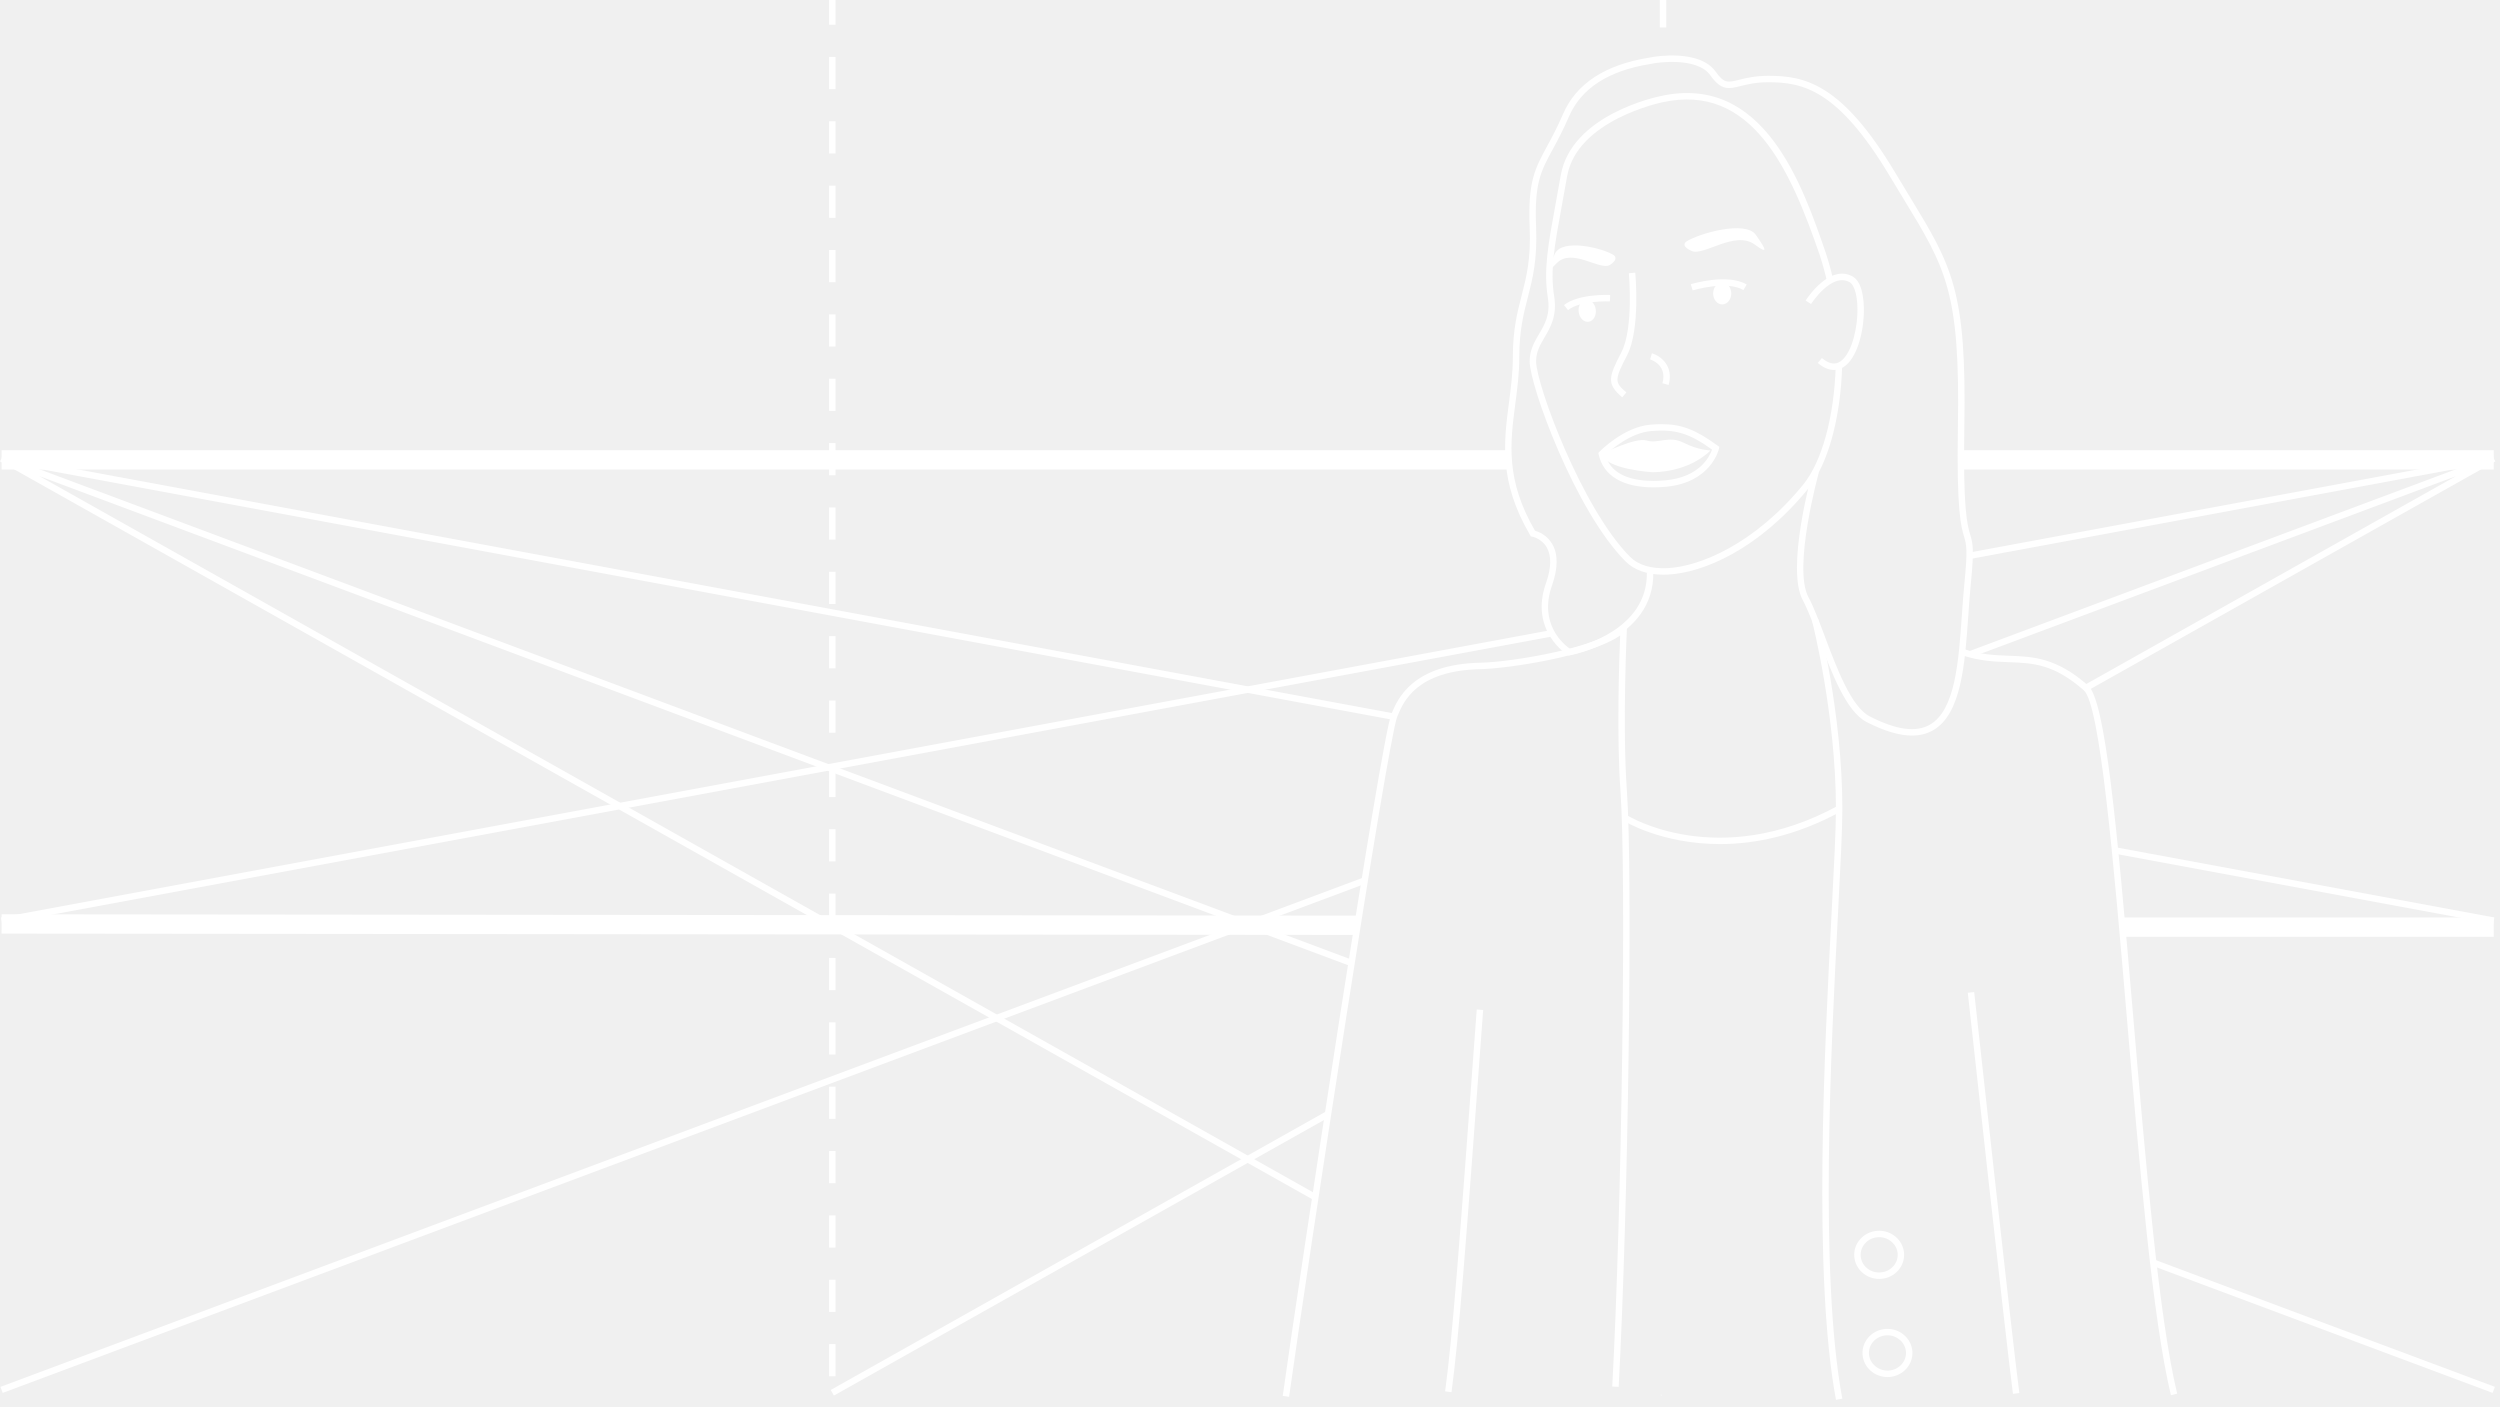
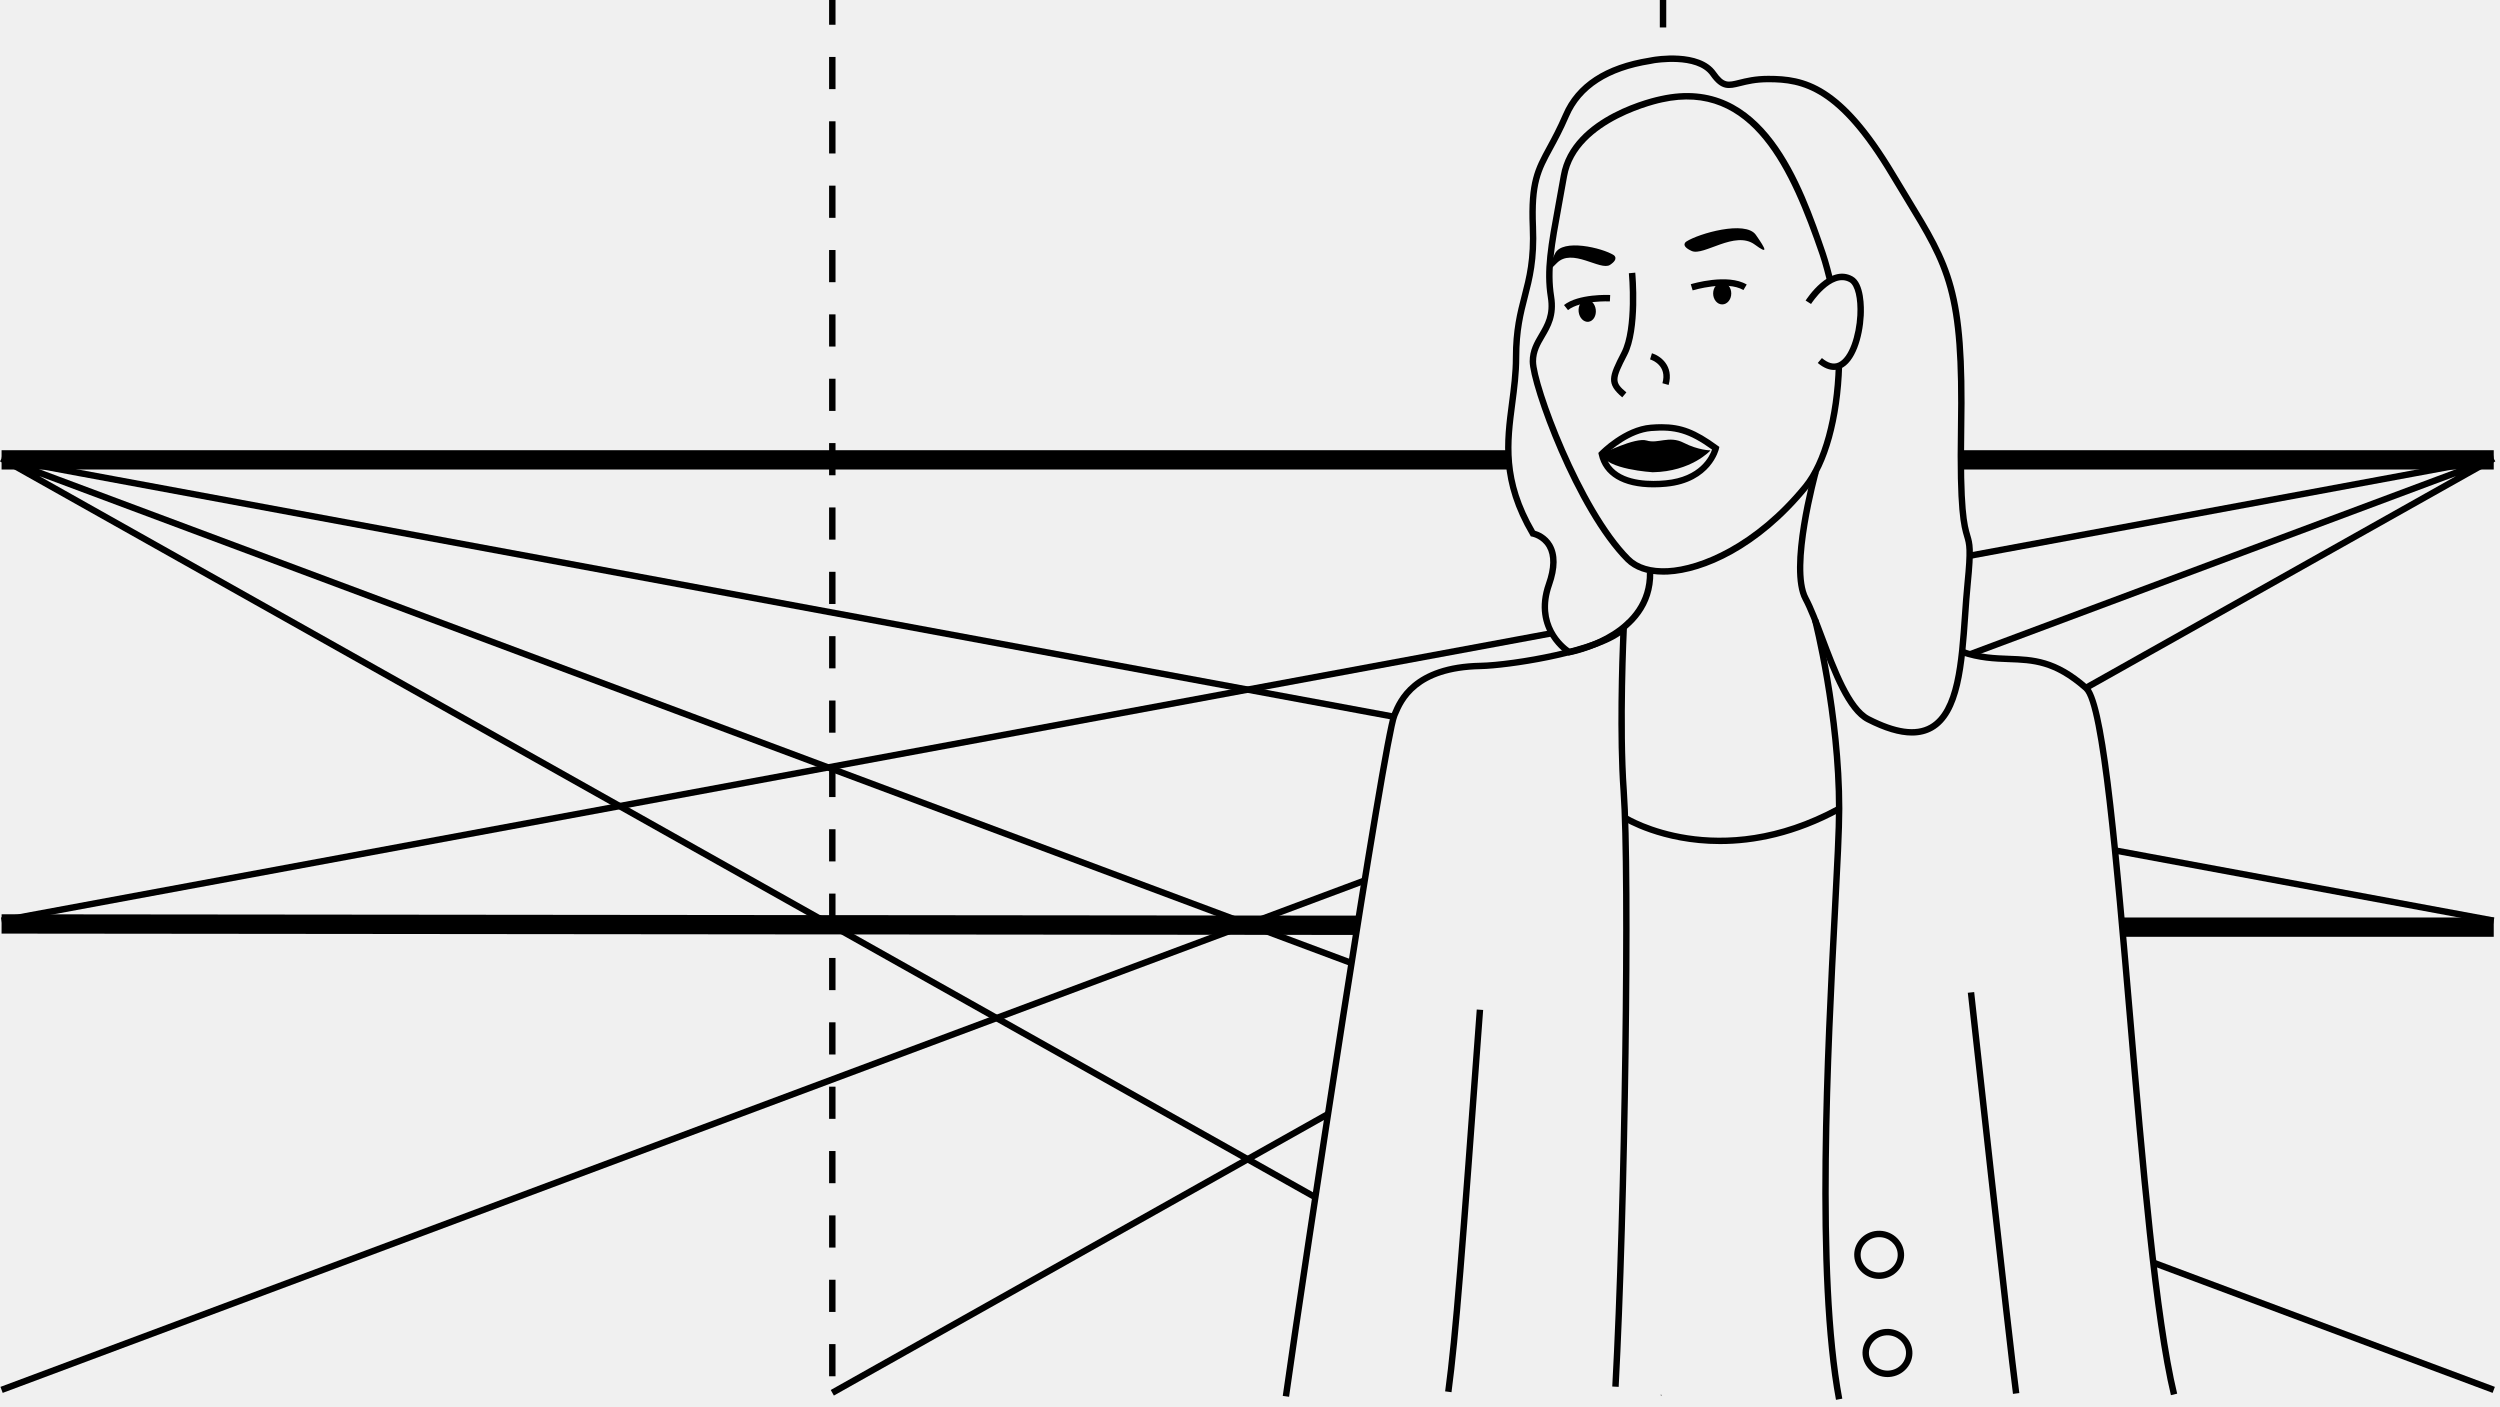
<svg xmlns="http://www.w3.org/2000/svg" version="1.1" id="Layer_3" x="0px" y="0px" width="800px" height="450px" viewBox="0 0 800 450" enable-background="new 0 0 800 450" xml:space="preserve">
  <g>
    <g>
-       <path fill="#FFFFFF" d="M265.307,430.112h2.06v10.297h-2.06V430.112z M265.307,409.519h2.06v10.3h-2.06V409.519z M265.307,388.925    h2.06v10.297h-2.06V388.925z M265.307,368.329h2.06v10.297h-2.06V368.329z M265.307,347.735h2.06v10.295h-2.06V347.735z     M265.307,327.14h2.06v10.3h-2.06V327.14z M265.307,306.546h2.06v10.297h-2.06V306.546z M265.307,285.95h2.06v10.297h-2.06V285.95    z M265.307,265.355h2.06v10.297h-2.06V265.355z M265.307,244.761h2.06v10.298h-2.06V244.761z M265.307,224.167h2.06v10.297h-2.06    V224.167z M265.307,203.571h2.06v10.299h-2.06V203.571z M265.307,182.978h2.06v10.297h-2.06V182.978z M265.307,162.384h2.06    v10.297h-2.06V162.384z M265.307,141.788h2.06v10.297h-2.06V141.788z M265.307,121.194h2.06v10.297h-2.06V121.194z     M265.307,100.599h2.06v10.297h-2.06V100.599z M265.307,80.005h2.06v10.297h-2.06V80.005z M265.307,59.409h2.06v10.299h-2.06    V59.409z M265.307,38.815h2.06v10.297h-2.06V38.815z M265.307,18.222h2.06v10.297h-2.06V18.222z M265.307-2.374h2.06V7.923h-2.06    V-2.374z" />
-       <rect x="531.139" y="-1.511" fill="#FFFFFF" width="2.062" height="10.297" />
-       <polygon fill="#FFFFFF" points="434.297,299.182 434.312,293.003 0.516,292.571 0.499,298.751   " />
-       <rect x="679.176" y="293.598" fill="#FFFFFF" width="118.822" height="6.178" />
-       <rect x="0.505" y="144.067" fill="#FFFFFF" width="482.146" height="6.18" />
-       <rect x="627.582" y="144.067" fill="#FFFFFF" width="170.416" height="6.18" />
+       <path fill="#000000" d="M265.307,430.112h2.06v10.297h-2.06V430.112z M265.307,409.519h2.06v10.3h-2.06V409.519z M265.307,388.925    h2.06v10.297h-2.06V388.925z M265.307,368.329h2.06v10.297h-2.06V368.329z M265.307,347.735h2.06v10.295h-2.06V347.735z     M265.307,327.14h2.06v10.3h-2.06V327.14z M265.307,306.546h2.06v10.297h-2.06V306.546z M265.307,285.95h2.06v10.297h-2.06V285.95    z M265.307,265.355h2.06v10.297h-2.06V265.355z M265.307,244.761h2.06v10.298h-2.06V244.761z M265.307,224.167h2.06v10.297h-2.06    V224.167z M265.307,203.571h2.06v10.299h-2.06V203.571z M265.307,182.978h2.06v10.297h-2.06V182.978z M265.307,162.384h2.06    v10.297h-2.06V162.384z M265.307,141.788h2.06v10.297h-2.06V141.788z M265.307,121.194h2.06v10.297h-2.06V121.194z     M265.307,100.599h2.06v10.297h-2.06V100.599z M265.307,80.005h2.06v10.297h-2.06V80.005z M265.307,59.409h2.06v10.299h-2.06    V59.409z M265.307,38.815h2.06v10.297h-2.06V38.815z M265.307,18.222h2.06v10.297h-2.06V18.222z M265.307-2.374h2.06V7.923h-2.06    V-2.374z" />
+       <rect x="531.139" y="-1.511" fill="#000000" width="2.062" height="10.297" />
+       <polygon fill="#000000" points="434.297,299.182 434.312,293.003 0.516,292.571 0.499,298.751   " />
+       <rect x="679.176" y="293.598" fill="#000000" width="118.822" height="6.178" />
+       <rect x="0.505" y="144.067" fill="#000000" width="482.146" height="6.18" />
+       <rect x="627.582" y="144.067" fill="#000000" width="170.416" height="6.18" />
    </g>
    <g>
-       <path fill="#FFFFFF" d="M550.383,270.104c10.91,0,24.119-2.498,38.635-10.39l-0.981-1.812c-38.347,20.841-67.09,3.181-67.375,3    l-1.104,1.738C519.744,262.761,531.688,270.104,550.383,270.104z" />
-       <path fill="#FFFFFF" d="M464.482,445.505c2.434-18.262,4.366-43.932,10.131-122.317l-2.058-0.148    c-5.754,78.344-7.688,103.994-10.114,122.195L464.482,445.505z" />
-       <path fill="#FFFFFF" d="M412.508,446.976c5.998-42.893,31.551-210.436,34.627-217.676l0.178-0.428    c1.802-4.291,6.009-14.342,26.494-14.742c8.439-0.166,35.037-4.082,44.642-10.77c-0.312,7.621-1.154,32.316,0.104,49.833    c1.91,26.646,0.437,133.472-2.633,190.497l2.057,0.108c3.068-57.084,4.544-164.051,2.628-190.756    c-1.486-20.721-0.013-51.604,0.006-51.912l0.133-2.746l-1.904,1.98c-6.486,6.748-34.836,11.502-45.063,11.703    c-21.83,0.428-26.568,11.744-28.354,16.006l-0.176,0.418c-3.353,7.881-29.543,180.777-34.771,218.193L412.508,446.976z" />
-       <path fill="#FFFFFF" d="M644.15,446.048l2.039-0.271c-2.229-16.724-14.33-127.203-14.449-128.316l-2.047,0.223    C629.812,318.794,641.916,429.302,644.15,446.048z" />
-       <path fill="#FFFFFF" d="M694.691,446.456l2.004-0.482c-5.853-24.303-10.049-73.571-14.115-121.225    c-5.318-62.383-8.943-100.605-14.404-105.4c-10.188-8.947-17.531-9.221-25.301-9.51c-4.492-0.166-9.137-0.338-14.674-2.217    l-0.664,1.951c5.824,1.975,10.623,2.152,15.26,2.324c7.715,0.285,14.381,0.533,24.021,8.998    c5.231,4.594,9.545,55.145,13.713,104.027C684.598,372.649,688.809,422.003,694.691,446.456z" />
-       <path fill="#FFFFFF" d="M587.514,447.948l2.023-0.379c-7.381-39.615-3.613-112.23-1.357-155.617    c0.771-14.806,1.375-26.498,1.375-33.144c0-30.444-7.623-60.33-7.701-60.626l-1.991,0.516c0.073,0.295,7.637,29.936,7.637,60.11    c0,6.592-0.604,18.26-1.373,33.033C583.865,335.323,580.084,408.093,587.514,447.948z" />
-       <path fill="#FFFFFF" d="M611.822,235.382c2.514,0,4.733-0.555,6.699-1.659c9.131-5.154,10.25-21.216,11.334-36.747    c0.233-3.381,0.479-6.879,0.803-10.119c1.131-11.295,0.645-12.936-0.162-15.65c-0.941-3.166-2.361-7.949-1.91-34.432    c0.756-43.92-3.865-51.506-17.584-74.031c-1.406-2.303-2.902-4.764-4.498-7.436c-17.145-28.676-29.006-31.049-40.635-31.049    c-4.26,0-7.219,0.738-9.383,1.279c-3.601,0.895-4.799,1.195-7.441-2.562c-5.137-7.34-19.592-4.834-20.201-4.727    c-0.278,0.076-0.594,0.121-1.043,0.191c-14.137,2.248-23.434,8.322-27.629,18.057c-1.918,4.441-3.637,7.598-5.146,10.381    c-3.826,7.035-6.14,11.281-5.531,25.779c0.432,10.283-1.037,15.965-2.588,21.979c-1.375,5.33-2.8,10.844-2.8,19.719    c0,5.033-0.635,9.871-1.245,14.549c-1.621,12.389-3.304,25.201,6.771,42.332l0.238,0.408l0.467,0.084    c0.023,0.004,2.986,0.598,4.617,3.43c1.562,2.717,1.475,6.584-0.256,11.496c-5.365,15.215,6.807,22.85,6.93,22.924l0.332,0.203    l0.383-0.068c0.271-0.047,27.021-5.01,26.713-26.488l-2.059,0.029c0.262,18.379-21.416,23.674-24.619,24.354    c-1.812-1.258-10.121-7.838-5.736-20.268c1.947-5.525,1.976-9.98,0.078-13.246c-1.694-2.918-4.424-3.959-5.528-4.272    c-9.476-16.328-7.927-28.146-6.287-40.648c0.621-4.744,1.264-9.65,1.264-14.816c0-8.615,1.387-13.998,2.73-19.205    c1.521-5.895,3.096-11.99,2.647-22.58c-0.578-13.928,1.506-17.756,5.285-24.709c1.533-2.822,3.275-6.021,5.23-10.551    c3.896-9.043,12.666-14.707,26.061-16.836c0.648-0.104,1.076-0.184,1.238-0.238l0,0c0.069-0.002,13.629-2.32,17.996,3.92    c3.457,4.918,5.905,4.307,9.627,3.379c2.174-0.543,4.879-1.219,8.885-1.219c11.014,0,22.277,2.299,38.865,30.045    c1.6,2.68,3.102,5.145,4.51,7.453c13.486,22.143,18.027,29.602,17.283,72.924c-0.455,26.799,1.02,31.766,1.994,35.053    c0.733,2.473,1.178,3.967,0.088,14.859c-0.326,3.271-0.572,6.783-0.81,10.18c-1.047,14.988-2.129,30.488-10.293,35.097    c-4.467,2.521-10.756,1.637-19.227-2.705c-5.854-3.007-10.521-15.423-14.273-25.396c-1.846-4.914-3.59-9.553-5.309-12.756    c-5.06-9.418,3.246-39.564,3.328-39.867l-1.982-0.553c-0.354,1.271-8.604,31.25-3.16,41.395c1.652,3.082,3.375,7.66,5.197,12.504    c4.076,10.848,8.695,23.141,15.256,26.51C602.977,233.941,607.773,235.382,611.822,235.382z" />
-       <path fill="#FFFFFF" d="M532.293,183.896c0.475,0.002,0.955-0.012,1.445-0.035c11.313-0.564,29.041-8.07,44.854-27.447    c6.314-7.738,10.394-22.445,10.908-39.338l-2.059-0.064c-0.504,16.457-4.408,30.699-10.445,38.1    c-15.402,18.877-32.984,26.176-43.361,26.693c-5.242,0.258-9.385-0.98-11.985-3.59c-15.521-15.57-30.099-55.322-30.099-62.572    c0-3.082,1.318-5.326,2.717-7.705c1.902-3.236,4.06-6.904,3.064-13.111c-1.34-8.355,0.107-16.236,2.5-29.295    c0.508-2.777,1.061-5.789,1.639-9.088c3.156-18.025,30.117-23.635,30.392-23.689c28.854-6.414,41.155,21.826,50.426,48.801    c0.957,2.789,2.059,7.174,2.373,8.451l1.998-0.492c-0.41-1.664-1.465-5.838-2.426-8.629c-7.392-21.504-19.759-57.482-52.8-50.145    c-1.146,0.229-28.596,5.949-31.991,25.348c-0.574,3.293-1.125,6.301-1.636,9.072c-2.434,13.275-3.899,21.289-2.51,29.992    c0.879,5.477-0.912,8.52-2.807,11.742c-1.478,2.51-3,5.105-3,8.748c0,7.666,14.514,47.787,30.701,64.027    C522.959,182.446,527.125,183.896,532.293,183.896z" />
-       <path fill="#FFFFFF" d="M541.645,92.921c0.109-0.033,10.923-3.268,16.248-0.102l1.058-1.77c-6.117-3.633-17.427-0.246-17.904-0.1    L541.645,92.921z" />
-       <path fill="#FFFFFF" d="M501.758,99.231c4.008-3.182,13.312-2.785,13.406-2.781l0.096-2.057    c-0.414-0.021-10.172-0.436-14.781,3.225L501.758,99.231z" />
-       <path fill="#FFFFFF" d="M510.646,99.083c0.239,1.945-0.8,3.688-2.308,3.883c-1.516,0.201-2.934-1.217-3.168-3.164    c-0.233-1.949,0.803-3.689,2.312-3.887C508.996,95.716,510.414,97.136,510.646,99.083z" />
-       <ellipse fill="#FFFFFF" cx="551.105" cy="93.909" rx="2.899" ry="3.506" />
-       <path fill="#FFFFFF" d="M519.113,127.142l1.328-1.574c-3.849-3.244-3.83-4.025,0.252-11.939    c4.229-8.199,2.662-25.641,2.592-26.381l-2.051,0.191c0.018,0.176,1.582,17.58-2.371,25.248    C514.805,120.554,513.957,122.79,519.113,127.142z" />
-       <path fill="#FFFFFF" d="M533.963,123.19c1.74-6.213-2.729-9.359-5.342-10.154l-0.602,1.967c0.571,0.18,5.562,1.92,3.959,7.631    L533.963,123.19z" />
-       <path fill="#FFFFFF" d="M512.59,145.253c0,0,10.719-5.41,14.354-4.287c3.641,1.131,7.145-1.689,11.836,0.723    c4.694,2.408,8.592,2.436,8.592,2.436s-6.072,6.77-18.492,6.996C528.877,151.12,513.693,150.218,512.59,145.253z" />
-       <path fill="#FFFFFF" d="M511.586,145.474l-0.119-0.541l0.387-0.396c0.314-0.326,7.814-7.957,16.388-8.656    c1.233-0.102,2.354-0.15,3.416-0.15c6.41,0,10.953,1.738,17.996,6.887l0.541,0.395l-0.146,0.652    c-0.02,0.107-2.455,10.723-16.871,12.092c-1.395,0.133-2.766,0.199-4.078,0.199c0,0,0,0-0.002,0    C519.289,155.954,513.07,152.231,511.586,145.474z M528.404,137.933c-6.738,0.551-13.047,6.111-14.672,7.646    c1.862,6.854,9.34,8.314,15.364,8.314c1.248,0,2.558-0.062,3.886-0.189c11.03-1.047,14.151-7.73,14.868-9.846    C540.416,138.522,535.963,137.312,528.404,137.933z" />
-       <path fill="#FFFFFF" d="M539.613,77.304c0,0-2.101,1.291,1.729,3.012c3.824,1.723,13.881-6.705,20.188-2.049    c4.42,3.26,3.651,1.621,0.34-3.115C558.555,70.421,543.586,74.722,539.613,77.304z" />
-       <path fill="#FFFFFF" d="M516.385,81.636c0,0,1.863,1.129-1.188,3.131c-3.066,2.002-12.189-5.635-17.072-0.523    c-3.434,3.588-2.922,1.896-0.543-3.07C499.957,76.208,512.842,79.362,516.385,81.636z" />
-       <path fill="#FFFFFF" d="M586.861,118.384c0.854,0,1.59-0.197,2.188-0.455c4.574-1.979,6.99-9.936,7.355-16.943    c0.125-2.393,0.235-10.373-3.541-12.5c-7.404-4.164-14.756,7.203-15.066,7.688l1.738,1.105c0.062-0.102,6.6-10.207,12.313-6.996    c1.771,0.994,2.775,5.254,2.496,10.598c-0.332,6.361-2.541,13.611-6.117,15.158c-1.532,0.664-3.28,0.172-5.215-1.461l-1.328,1.574    C583.689,117.843,585.439,118.384,586.861,118.384z" />
-       <path fill="#FFFFFF" d="M593.367,402.097c-0.15-2.006,0.504-3.955,1.838-5.496c1.404-1.616,3.379-2.596,5.564-2.743    c4.422-0.289,8.221,2.94,8.53,7.139c0.148,2.006-0.506,3.961-1.846,5.502c-1.404,1.617-3.379,2.588-5.555,2.736    c-0.197,0.012-0.394,0.02-0.584,0.02l0,0C597.16,409.251,593.664,406.106,593.367,402.097z M600.91,395.911    c-1.633,0.106-3.107,0.836-4.148,2.037c-0.975,1.125-1.449,2.541-1.34,3.996c0.229,3.08,3.014,5.481,6.338,5.229    c1.631-0.104,3.103-0.83,4.146-2.029c0.975-1.12,1.45-2.545,1.346-4c-0.221-2.94-2.816-5.25-5.908-5.25    C601.197,395.896,601.053,395.901,600.91,395.911z" />
-       <path fill="#FFFFFF" d="M596.018,433.503c-0.146-1.998,0.498-3.947,1.83-5.486c1.404-1.625,3.386-2.604,5.574-2.758    c4.426-0.285,8.217,2.941,8.535,7.142c0.146,2.006-0.51,3.957-1.846,5.493c-1.404,1.617-3.375,2.597-5.558,2.746    c-0.188,0.015-0.379,0.021-0.562,0.021c-0.002,0-0.002,0-0.002,0C599.82,440.657,596.318,437.515,596.018,433.503z     M603.562,427.312c-1.64,0.114-3.113,0.846-4.158,2.051c-0.972,1.123-1.443,2.537-1.332,3.983c0.229,3.08,3.147,5.455,6.342,5.234    c1.629-0.113,3.1-0.838,4.141-2.039c0.979-1.123,1.455-2.543,1.354-3.994c-0.228-2.94-2.822-5.25-5.914-5.25    C603.85,427.3,603.705,427.304,603.562,427.312z" />
+       <path fill="#000000" d="M550.383,270.104c10.91,0,24.119-2.498,38.635-10.39l-0.981-1.812c-38.347,20.841-67.09,3.181-67.375,3    l-1.104,1.738C519.744,262.761,531.688,270.104,550.383,270.104z" />
+       <path fill="#000000" d="M464.482,445.505c2.434-18.262,4.366-43.932,10.131-122.317l-2.058-0.148    c-5.754,78.344-7.688,103.994-10.114,122.195L464.482,445.505z" />
+       <path fill="#000000" d="M412.508,446.976c5.998-42.893,31.551-210.436,34.627-217.676l0.178-0.428    c1.802-4.291,6.009-14.342,26.494-14.742c8.439-0.166,35.037-4.082,44.642-10.77c-0.312,7.621-1.154,32.316,0.104,49.833    c1.91,26.646,0.437,133.472-2.633,190.497l2.057,0.108c3.068-57.084,4.544-164.051,2.628-190.756    c-1.486-20.721-0.013-51.604,0.006-51.912l0.133-2.746l-1.904,1.98c-6.486,6.748-34.836,11.502-45.063,11.703    c-21.83,0.428-26.568,11.744-28.354,16.006l-0.176,0.418c-3.353,7.881-29.543,180.777-34.771,218.193L412.508,446.976z" />
+       <path fill="#000000" d="M644.15,446.048l2.039-0.271c-2.229-16.724-14.33-127.203-14.449-128.316l-2.047,0.223    C629.812,318.794,641.916,429.302,644.15,446.048z" />
+       <path fill="#000000" d="M694.691,446.456l2.004-0.482c-5.853-24.303-10.049-73.571-14.115-121.225    c-5.318-62.383-8.943-100.605-14.404-105.4c-10.188-8.947-17.531-9.221-25.301-9.51c-4.492-0.166-9.137-0.338-14.674-2.217    l-0.664,1.951c5.824,1.975,10.623,2.152,15.26,2.324c7.715,0.285,14.381,0.533,24.021,8.998    c5.231,4.594,9.545,55.145,13.713,104.027C684.598,372.649,688.809,422.003,694.691,446.456z" />
+       <path fill="#000000" d="M587.514,447.948l2.023-0.379c-7.381-39.615-3.613-112.23-1.357-155.617    c0.771-14.806,1.375-26.498,1.375-33.144c0-30.444-7.623-60.33-7.701-60.626l-1.991,0.516c0.073,0.295,7.637,29.936,7.637,60.11    c0,6.592-0.604,18.26-1.373,33.033C583.865,335.323,580.084,408.093,587.514,447.948z" />
+       <path fill="#000000" d="M611.822,235.382c2.514,0,4.733-0.555,6.699-1.659c9.131-5.154,10.25-21.216,11.334-36.747    c0.233-3.381,0.479-6.879,0.803-10.119c1.131-11.295,0.645-12.936-0.162-15.65c-0.941-3.166-2.361-7.949-1.91-34.432    c0.756-43.92-3.865-51.506-17.584-74.031c-1.406-2.303-2.902-4.764-4.498-7.436c-17.145-28.676-29.006-31.049-40.635-31.049    c-4.26,0-7.219,0.738-9.383,1.279c-3.601,0.895-4.799,1.195-7.441-2.562c-5.137-7.34-19.592-4.834-20.201-4.727    c-0.278,0.076-0.594,0.121-1.043,0.191c-14.137,2.248-23.434,8.322-27.629,18.057c-1.918,4.441-3.637,7.598-5.146,10.381    c-3.826,7.035-6.14,11.281-5.531,25.779c0.432,10.283-1.037,15.965-2.588,21.979c-1.375,5.33-2.8,10.844-2.8,19.719    c0,5.033-0.635,9.871-1.245,14.549c-1.621,12.389-3.304,25.201,6.771,42.332l0.238,0.408l0.467,0.084    c0.023,0.004,2.986,0.598,4.617,3.43c1.562,2.717,1.475,6.584-0.256,11.496c-5.365,15.215,6.807,22.85,6.93,22.924l0.332,0.203    l0.383-0.068c0.271-0.047,27.021-5.01,26.713-26.488l-2.059,0.029c0.262,18.379-21.416,23.674-24.619,24.354    c-1.812-1.258-10.121-7.838-5.736-20.268c1.947-5.525,1.976-9.98,0.078-13.246c-1.694-2.918-4.424-3.959-5.528-4.272    c-9.476-16.328-7.927-28.146-6.287-40.648c0.621-4.744,1.264-9.65,1.264-14.816c0-8.615,1.387-13.998,2.73-19.205    c1.521-5.895,3.096-11.99,2.647-22.58c-0.578-13.928,1.506-17.756,5.285-24.709c1.533-2.822,3.275-6.021,5.23-10.551    c3.896-9.043,12.666-14.707,26.061-16.836c0.648-0.104,1.076-0.184,1.238-0.238l0,0c0.069-0.002,13.629-2.32,17.996,3.92    c3.457,4.918,5.905,4.307,9.627,3.379c2.174-0.543,4.879-1.219,8.885-1.219c11.014,0,22.277,2.299,38.865,30.045    c1.6,2.68,3.102,5.145,4.51,7.453c13.486,22.143,18.027,29.602,17.283,72.924c-0.455,26.799,1.02,31.766,1.994,35.053    c0.733,2.473,1.178,3.967,0.088,14.859c-0.326,3.271-0.572,6.783-0.81,10.18c-1.047,14.988-2.129,30.488-10.293,35.097    c-4.467,2.521-10.756,1.637-19.227-2.705c-5.854-3.007-10.521-15.423-14.273-25.396c-1.846-4.914-3.59-9.553-5.309-12.756    c-5.06-9.418,3.246-39.564,3.328-39.867l-1.982-0.553c-0.354,1.271-8.604,31.25-3.16,41.395c1.652,3.082,3.375,7.66,5.197,12.504    c4.076,10.848,8.695,23.141,15.256,26.51C602.977,233.941,607.773,235.382,611.822,235.382z" />
+       <path fill="#000000" d="M532.293,183.896c0.475,0.002,0.955-0.012,1.445-0.035c11.313-0.564,29.041-8.07,44.854-27.447    c6.314-7.738,10.394-22.445,10.908-39.338l-2.059-0.064c-0.504,16.457-4.408,30.699-10.445,38.1    c-15.402,18.877-32.984,26.176-43.361,26.693c-5.242,0.258-9.385-0.98-11.985-3.59c-15.521-15.57-30.099-55.322-30.099-62.572    c0-3.082,1.318-5.326,2.717-7.705c1.902-3.236,4.06-6.904,3.064-13.111c-1.34-8.355,0.107-16.236,2.5-29.295    c0.508-2.777,1.061-5.789,1.639-9.088c3.156-18.025,30.117-23.635,30.392-23.689c28.854-6.414,41.155,21.826,50.426,48.801    c0.957,2.789,2.059,7.174,2.373,8.451l1.998-0.492c-0.41-1.664-1.465-5.838-2.426-8.629c-7.392-21.504-19.759-57.482-52.8-50.145    c-1.146,0.229-28.596,5.949-31.991,25.348c-0.574,3.293-1.125,6.301-1.636,9.072c-2.434,13.275-3.899,21.289-2.51,29.992    c0.879,5.477-0.912,8.52-2.807,11.742c-1.478,2.51-3,5.105-3,8.748c0,7.666,14.514,47.787,30.701,64.027    C522.959,182.446,527.125,183.896,532.293,183.896z" />
+       <path fill="#000000" d="M541.645,92.921c0.109-0.033,10.923-3.268,16.248-0.102l1.058-1.77c-6.117-3.633-17.427-0.246-17.904-0.1    L541.645,92.921z" />
+       <path fill="#000000" d="M501.758,99.231c4.008-3.182,13.312-2.785,13.406-2.781l0.096-2.057    c-0.414-0.021-10.172-0.436-14.781,3.225L501.758,99.231z" />
+       <path fill="#000000" d="M510.646,99.083c0.239,1.945-0.8,3.688-2.308,3.883c-1.516,0.201-2.934-1.217-3.168-3.164    c-0.233-1.949,0.803-3.689,2.312-3.887C508.996,95.716,510.414,97.136,510.646,99.083z" />
+       <ellipse fill="#000000" cx="551.105" cy="93.909" rx="2.899" ry="3.506" />
+       <path fill="#000000" d="M519.113,127.142l1.328-1.574c-3.849-3.244-3.83-4.025,0.252-11.939    c4.229-8.199,2.662-25.641,2.592-26.381l-2.051,0.191c0.018,0.176,1.582,17.58-2.371,25.248    C514.805,120.554,513.957,122.79,519.113,127.142z" />
+       <path fill="#000000" d="M533.963,123.19c1.74-6.213-2.729-9.359-5.342-10.154l-0.602,1.967c0.571,0.18,5.562,1.92,3.959,7.631    L533.963,123.19z" />
+       <path fill="#000000" d="M512.59,145.253c0,0,10.719-5.41,14.354-4.287c3.641,1.131,7.145-1.689,11.836,0.723    c4.694,2.408,8.592,2.436,8.592,2.436s-6.072,6.77-18.492,6.996C528.877,151.12,513.693,150.218,512.59,145.253z" />
+       <path fill="#000000" d="M511.586,145.474l-0.119-0.541l0.387-0.396c0.314-0.326,7.814-7.957,16.388-8.656    c1.233-0.102,2.354-0.15,3.416-0.15c6.41,0,10.953,1.738,17.996,6.887l0.541,0.395l-0.146,0.652    c-0.02,0.107-2.455,10.723-16.871,12.092c-1.395,0.133-2.766,0.199-4.078,0.199c0,0,0,0-0.002,0    C519.289,155.954,513.07,152.231,511.586,145.474z M528.404,137.933c-6.738,0.551-13.047,6.111-14.672,7.646    c1.862,6.854,9.34,8.314,15.364,8.314c1.248,0,2.558-0.062,3.886-0.189c11.03-1.047,14.151-7.73,14.868-9.846    C540.416,138.522,535.963,137.312,528.404,137.933z" />
+       <path fill="#000000" d="M539.613,77.304c0,0-2.101,1.291,1.729,3.012c3.824,1.723,13.881-6.705,20.188-2.049    c4.42,3.26,3.651,1.621,0.34-3.115C558.555,70.421,543.586,74.722,539.613,77.304z" />
+       <path fill="#000000" d="M516.385,81.636c0,0,1.863,1.129-1.188,3.131c-3.066,2.002-12.189-5.635-17.072-0.523    c-3.434,3.588-2.922,1.896-0.543-3.07C499.957,76.208,512.842,79.362,516.385,81.636z" />
+       <path fill="#000000" d="M586.861,118.384c0.854,0,1.59-0.197,2.188-0.455c4.574-1.979,6.99-9.936,7.355-16.943    c0.125-2.393,0.235-10.373-3.541-12.5c-7.404-4.164-14.756,7.203-15.066,7.688l1.738,1.105c0.062-0.102,6.6-10.207,12.313-6.996    c1.771,0.994,2.775,5.254,2.496,10.598c-0.332,6.361-2.541,13.611-6.117,15.158c-1.532,0.664-3.28,0.172-5.215-1.461l-1.328,1.574    C583.689,117.843,585.439,118.384,586.861,118.384z" />
+       <path fill="#000000" d="M593.367,402.097c-0.15-2.006,0.504-3.955,1.838-5.496c1.404-1.616,3.379-2.596,5.564-2.743    c4.422-0.289,8.221,2.94,8.53,7.139c0.148,2.006-0.506,3.961-1.846,5.502c-1.404,1.617-3.379,2.588-5.555,2.736    c-0.197,0.012-0.394,0.02-0.584,0.02l0,0C597.16,409.251,593.664,406.106,593.367,402.097z M600.91,395.911    c-1.633,0.106-3.107,0.836-4.148,2.037c-0.975,1.125-1.449,2.541-1.34,3.996c0.229,3.08,3.014,5.481,6.338,5.229    c1.631-0.104,3.103-0.83,4.146-2.029c0.975-1.12,1.45-2.545,1.346-4c-0.221-2.94-2.816-5.25-5.908-5.25    C601.197,395.896,601.053,395.901,600.91,395.911z" />
+       <path fill="#000000" d="M596.018,433.503c-0.146-1.998,0.498-3.947,1.83-5.486c1.404-1.625,3.386-2.604,5.574-2.758    c4.426-0.285,8.217,2.941,8.535,7.142c0.146,2.006-0.51,3.957-1.846,5.493c-1.404,1.617-3.375,2.597-5.558,2.746    c-0.188,0.015-0.379,0.021-0.562,0.021c-0.002,0-0.002,0-0.002,0C599.82,440.657,596.318,437.515,596.018,433.503z     M603.562,427.312c-1.64,0.114-3.113,0.846-4.158,2.051c-0.972,1.123-1.443,2.537-1.332,3.983c0.229,3.08,3.147,5.455,6.342,5.234    c1.629-0.113,3.1-0.838,4.141-2.039c0.979-1.123,1.455-2.543,1.354-3.994c-0.228-2.94-2.822-5.25-5.914-5.25    C603.85,427.3,603.705,427.304,603.562,427.312z" />
    </g>
    <g>
-       <path fill="#FFFFFF" d="M446.188,228.896c-0.112,0.271-0.262,0.773-0.436,1.453L11.907,149.905l420.739,157.229    c-0.109,0.689-0.224,1.383-0.328,2.076L12.599,152.36l408.47,229.68c-0.109,0.723-0.222,1.453-0.328,2.176L0,147.642l0.505-0.898    l0.188-1.012l445.714,82.645C446.332,228.555,446.254,228.739,446.188,228.896z" />
-       <path fill="#FFFFFF" d="M676.928,273.214c-0.07-0.715-0.143-1.428-0.213-2.135l121.473,22.524l-0.377,2.023L676.928,273.214z" />
-       <path fill="#FFFFFF" d="M688.918,402.899l109.441,40.896l-0.724,1.93L689.188,405.2    C689.098,404.435,689.006,403.673,688.918,402.899z" />
-       <polygon fill="#FFFFFF" points="531.789,446.358 531.662,446.585 531.264,446.36   " />
+       <path fill="#000000" d="M446.188,228.896c-0.112,0.271-0.262,0.773-0.436,1.453L11.907,149.905l420.739,157.229    c-0.109,0.689-0.224,1.383-0.328,2.076L12.599,152.36l408.47,229.68c-0.109,0.723-0.222,1.453-0.328,2.176L0,147.642l0.505-0.898    l0.188-1.012l445.714,82.645C446.332,228.555,446.254,228.739,446.188,228.896z" />
+       <path fill="#000000" d="M676.928,273.214c-0.07-0.715-0.143-1.428-0.213-2.135l121.473,22.524l-0.377,2.023L676.928,273.214z" />
+       <path fill="#000000" d="M688.918,402.899l109.441,40.896l-0.724,1.93L689.188,405.2    C689.098,404.435,689.006,403.673,688.918,402.899z" />
+       <polygon fill="#000000" points="531.789,446.358 531.662,446.585 531.264,446.36   " />
    </g>
    <g>
-       <path fill="#FFFFFF" d="M0.317,293.604l495.767-91.928c0.33,0.68,0.688,1.318,1.066,1.898L0.692,295.63L0.317,293.604z" />
-       <path fill="#FFFFFF" d="M667.498,220.122c-0.285-0.248-0.561-0.475-0.84-0.711l119.248-67.051l-153.688,57.434    c-1.108-0.238-2.262-0.539-3.449-0.91l157.828-58.979l-156.35,28.99c0.031-0.793,0.047-1.492,0.043-2.104l167.521-31.061    l0.188,1.012l0.506,0.898l-130.35,73.293C667.938,220.604,667.719,220.317,667.498,220.122z" />
-       <path fill="#FFFFFF" d="M436.891,280.587c-0.123,0.777-0.25,1.554-0.377,2.343L0.865,445.728l-0.72-1.93L436.891,280.587z" />
-       <path fill="#FFFFFF" d="M424.768,357.788l-157.927,88.797l-1.009-1.793L425.164,355.2    C425.031,356.062,424.898,356.927,424.768,357.788z" />
+       <path fill="#000000" d="M0.317,293.604l495.767-91.928c0.33,0.68,0.688,1.318,1.066,1.898L0.692,295.63L0.317,293.604z" />
+       <path fill="#000000" d="M667.498,220.122c-0.285-0.248-0.561-0.475-0.84-0.711l119.248-67.051l-153.688,57.434    c-1.108-0.238-2.262-0.539-3.449-0.91l157.828-58.979l-156.35,28.99c0.031-0.793,0.047-1.492,0.043-2.104l167.521-31.061    l0.188,1.012l0.506,0.898l-130.35,73.293C667.938,220.604,667.719,220.317,667.498,220.122z" />
+       <path fill="#000000" d="M436.891,280.587c-0.123,0.777-0.25,1.554-0.377,2.343L0.865,445.728l-0.72-1.93L436.891,280.587z" />
+       <path fill="#000000" d="M424.768,357.788l-157.927,88.797l-1.009-1.793L425.164,355.2    C425.031,356.062,424.898,356.927,424.768,357.788z" />
    </g>
  </g>
</svg>
